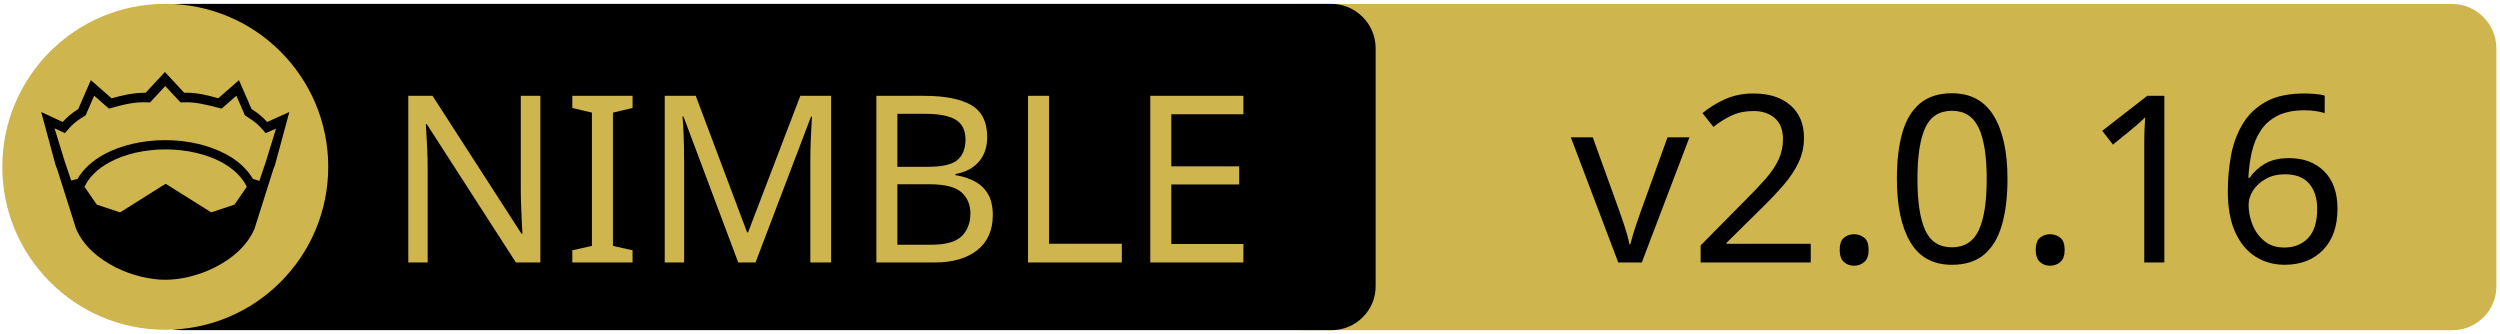
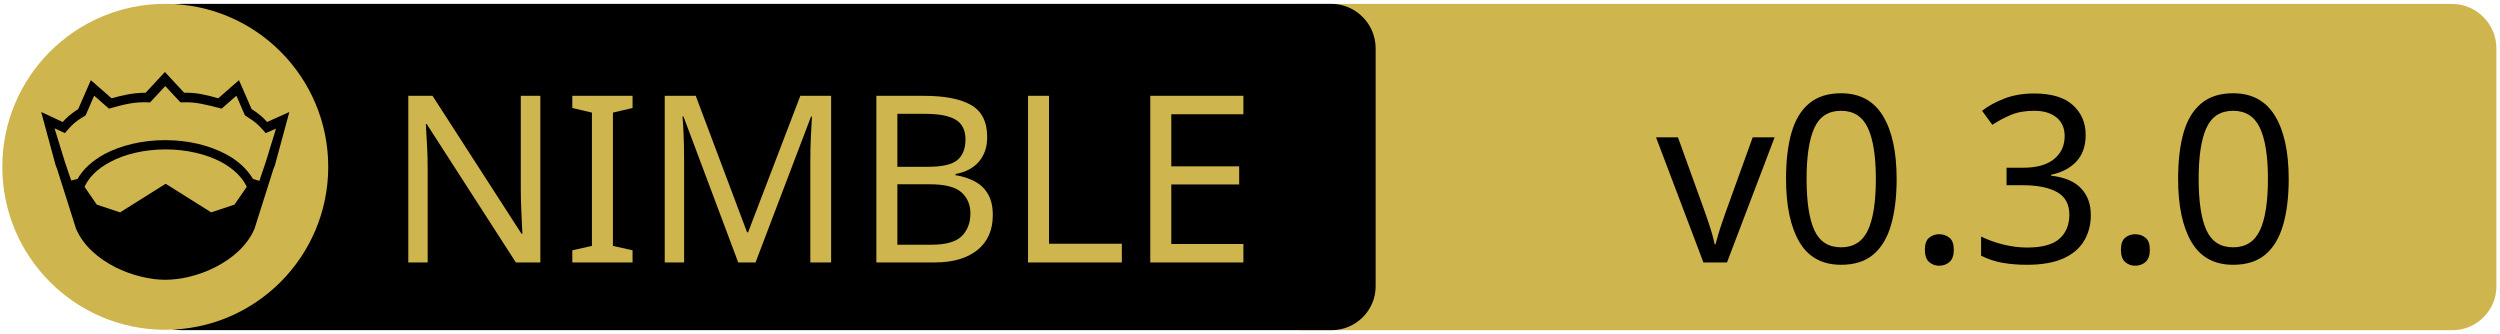
<svg xmlns="http://www.w3.org/2000/svg" xmlns:xlink="http://www.w3.org/1999/xlink" width="675" height="90" xml:space="preserve" version="1.1">
  <a xlink:href="https://github.com/vacp2p/nim-quic">
    <g>
      <path fill="#CEB54D" id="svg_15" d="m662.123,89.159l-310.5,0c-6.6,0 -12,-5.4 -12,-12l0,-64.1c0,-6.6 5.4,-12 12,-12l310.4,0c6.6,0 12,5.4 12,12l0,64.1c0.1,6.6 -5.3,12 -11.9,12z" />
      <path id="svg_1" d="m359.524,89.139l-310.5,0c-6.6,0 -12,-5.4 -12,-12l0,-64.1c0,-6.6 5.4,-12 12,-12l310.4,0c6.6,0 12,5.4 12,12l0,64.1c0.1,6.6 -5.3,12 -11.9,12z" />
      <rect id="svg_2" fill="none" height="45.9" width="315.3" class="st0" y="24.539" x="60.224" />
      <circle id="svg_4" fill="#CEB54D" r="44" cy="45.039" cx="44.624" class="st1" />
      <g id="XMLID_4_">
        <path id="svg_5" d="m78.124,30.239l-3.9,14.4l-0.4,1l-5.1,16.1c0,0 0,0 0,0c-2,4.7 -6.1,8.1 -10.6,10.4c-4.5,2.3 -9.5,3.4 -13.5,3.4c-4,0 -8.9,-1.1 -13.5,-3.4c-4.5,-2.3 -8.6,-5.7 -10.6,-10.4c0,0 0,0 0,0l-5.1,-16.1l-0.4,-1l-3.9,-14.4l5.8,2.7c0.9,-1 2,-2.1 4.2,-3.5l3.4,-7.8l5.6,4.9c2.9,-0.8 5.8,-1.5 9.2,-1.5l5.2,-5.6l5.2,5.6c3.4,-0.1 6.4,0.7 9.2,1.5l5.6,-4.9l3.4,7.8c2.2,1.4 3.3,2.5 4.2,3.5l6,-2.7z" />
        <g id="XMLID_6_">
          <g id="svg_6">
            <path id="svg_7" fill="#CEB54D" d="m66.624,50.439l-3.3,4.8l-6.3,2.1l-12.1,-7.6c-0.1,-0.1 -0.3,-0.1 -0.4,0l-12.1,7.6l-6.3,-2.1l-3.3,-4.8c1.2,-2.6 3.5,-4.9 6.9,-6.7c3.9,-2.1 9.2,-3.4 15,-3.4c5.7,0 11,1.3 15,3.4c3.3,1.8 5.7,4.1 6.9,6.7z" class="st1" />
          </g>
          <g id="svg_8" />
        </g>
        <g id="XMLID_5_">
          <g id="svg_9">
            <path id="svg_10" fill="#CEB54D" d="m74.524,34.739l-2.8,9.1l-1.7,5l-1.6,-0.5c0,0 -0.1,0 -0.1,0c-1.6,-2.7 -4.2,-5.1 -7.5,-6.8c-4.4,-2.3 -10,-3.7 -16.2,-3.7c-6.2,0 -11.9,1.4 -16.3,3.7c-3.3,1.8 -5.9,4.1 -7.4,6.8c0,0 -0.1,0 -0.1,0l-1.6,0.4l-1.7,-5l-2.8,-9.1l2.8,1.3l0.6,-0.7c1.2,-1.3 1.8,-2.2 4.7,-3.9l0.3,-0.2l2.3,-5.3l4,3.5l0.7,-0.2c3.2,-0.9 6.3,-1.7 9.8,-1.5l0.6,0l4.1,-4.4l4.1,4.4l0.6,0c3.5,-0.2 6.5,0.7 9.8,1.5l0.7,0.2l4,-3.5l2.3,5.3l0.3,0.2c2.9,1.8 3.5,2.6 4.7,3.9l0.6,0.7l2.8,-1.2z" class="st1" />
          </g>
          <g id="svg_11" />
        </g>
      </g>
      <text x="-442" y="-350.021" id="svg_16" font-size="63px" font-family="'PT Sans Caption', 'Tahoma', 'Helvetica Neue Medium', 'PT Sans', sans-serif" fill="#CEB54D" class="st1 st2 st3" transform="matrix(1 0 0 1 546.13 420.879)">NIMBLE</text>
-       <text x="-122.0" y="-350.012" id="svg_17" font-size="63.012px" font-family="'PT Sans Caption', 'Tahoma', 'Helvetica Neue Medium', 'PT Sans', sans-serif" fill="#000000" class="st1 st2 st3" transform="matrix(1 0 0 1 546.13 420.879)">v2.0.16</text>
+       <text x="-99.0" y="-350.012" id="svg_17" font-size="63.012px" font-family="'PT Sans Caption', 'Tahoma', 'Helvetica Neue Medium', 'PT Sans', sans-serif" fill="#000000" class="st1 st2 st3" transform="matrix(1 0 0 1 546.13 420.879)">v0.3.0</text>
    </g>
  </a>
</svg>
